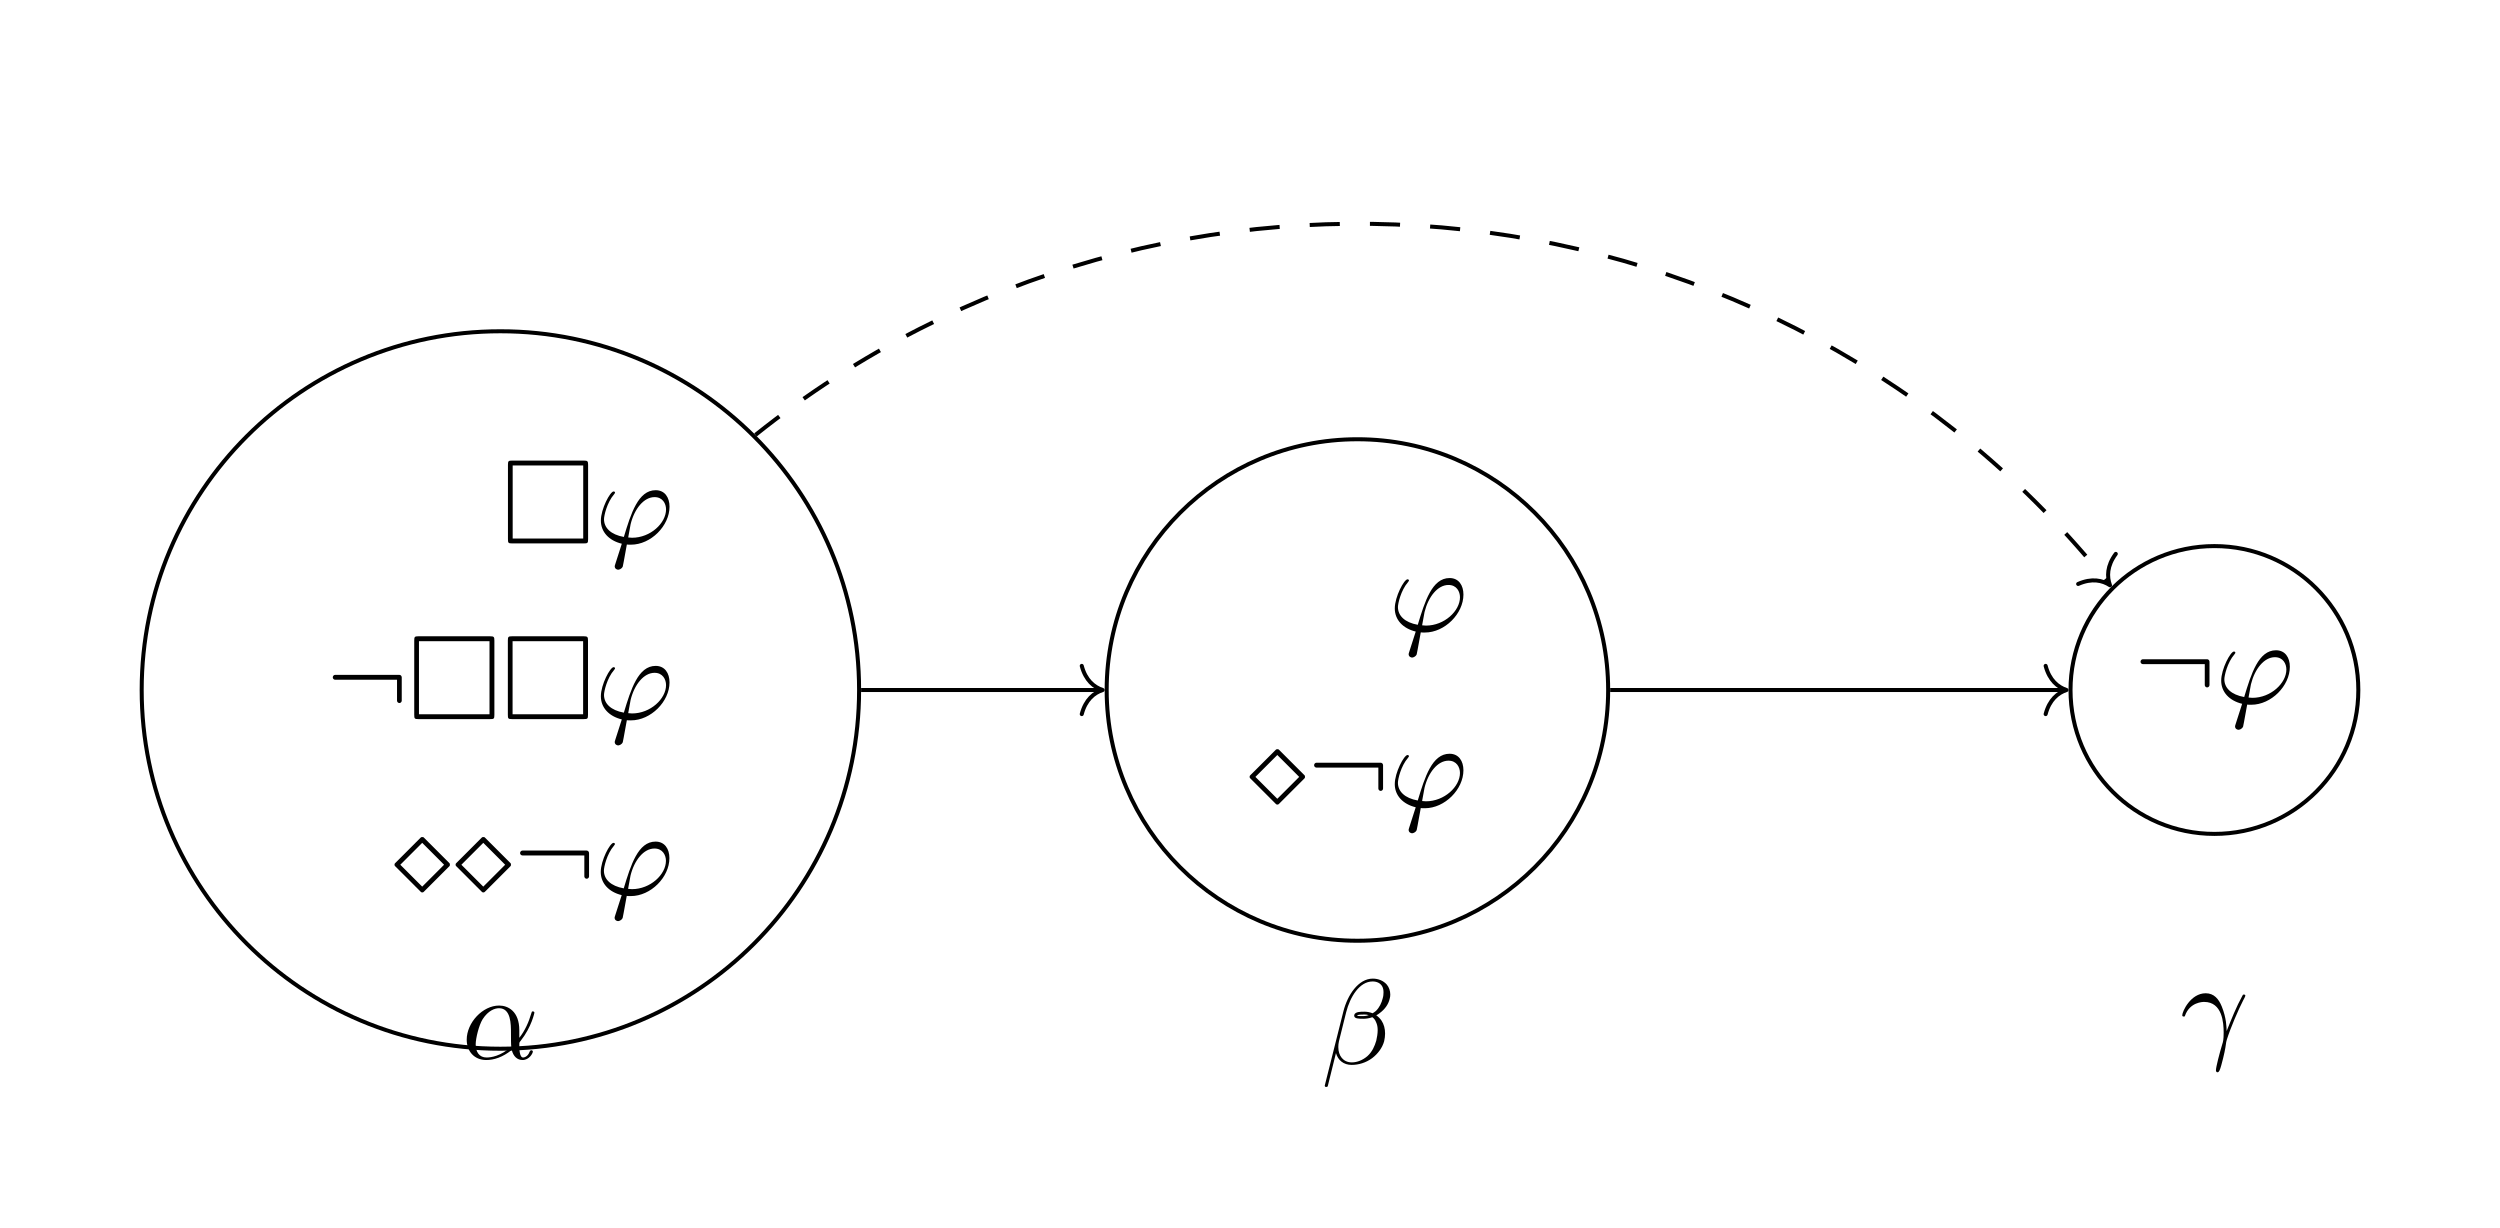
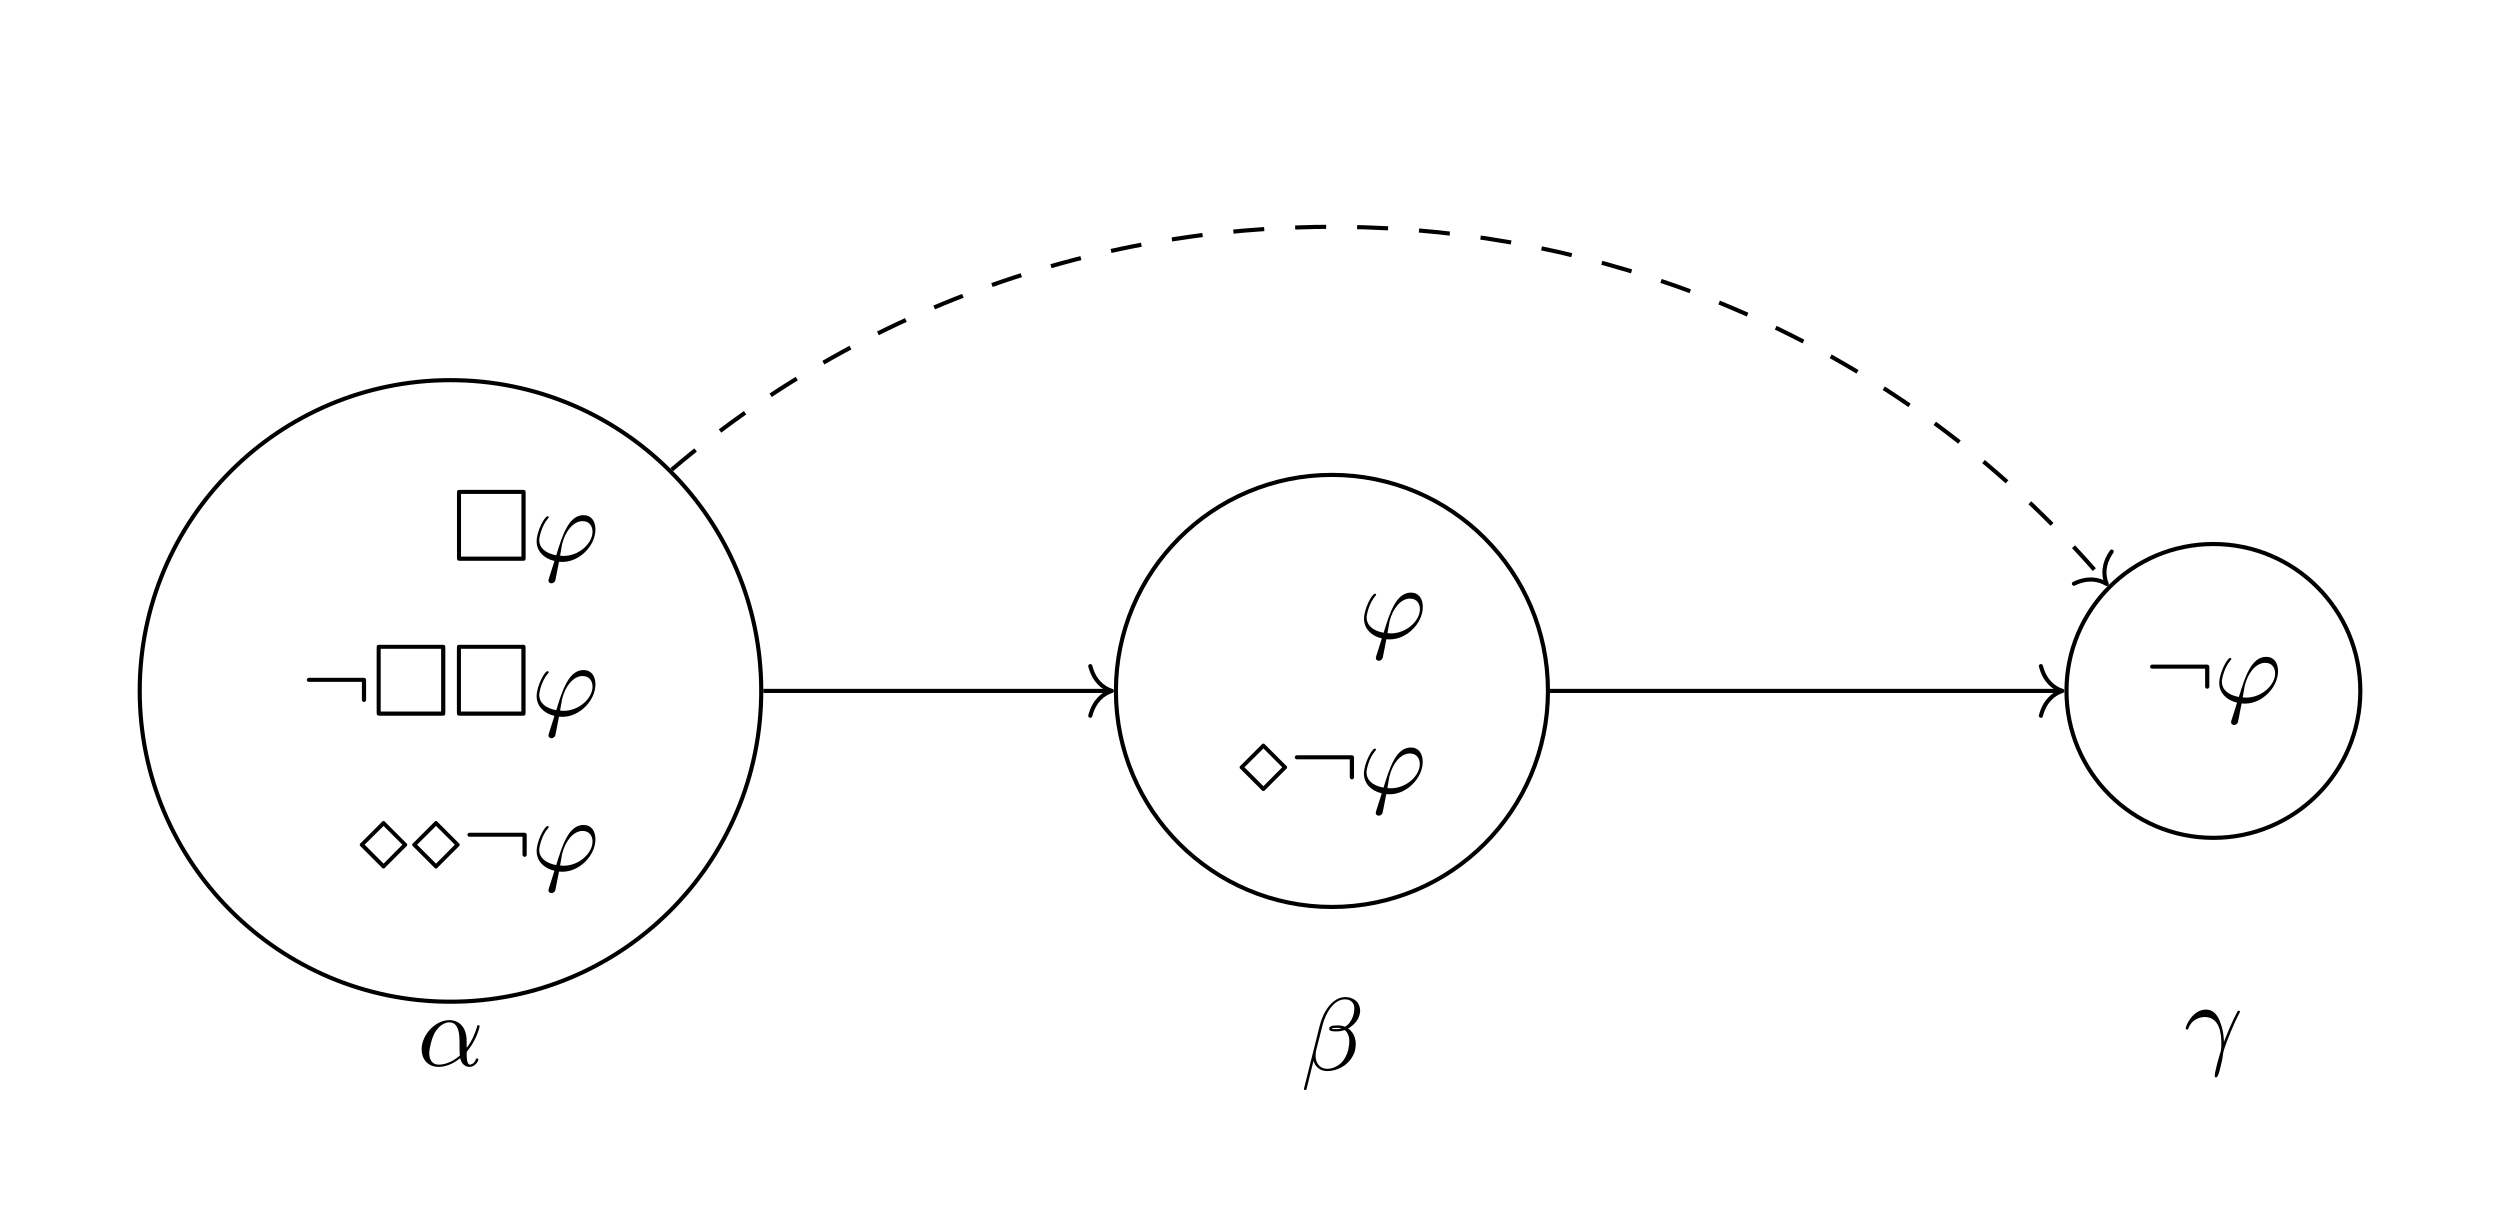
- <svg xmlns="http://www.w3.org/2000/svg" xmlns:xlink="http://www.w3.org/1999/xlink" width="248.07" height="121.81" viewBox="0 0 248.07 121.81">
+ <svg xmlns="http://www.w3.org/2000/svg" xmlns:xlink="http://www.w3.org/1999/xlink" width="241.19pt" height="118.44pt" viewBox="0 0 241.19 118.44" version="1.1">
  <defs>
    <g>
-       <g id="glyph-0-0">
-         <path d="M 8.625 -7.797 C 8.625 -8.156 8.578 -8.219 8.203 -8.219 L 1.094 -8.219 C 0.719 -8.219 0.672 -8.172 0.672 -7.797 L 0.672 -0.438 C 0.672 -0.047 0.703 0 1.094 0 L 8.188 0 C 8.578 0 8.625 -0.031 8.625 -0.422 Z M 1.141 -7.734 L 8.141 -7.734 L 8.141 -0.484 L 1.141 -0.484 Z M 1.141 -7.734 " />
-       </g>
-       <g id="glyph-1-0">
-         <path d="M 7.406 -3.641 C 7.406 -4.562 6.938 -5.281 6.031 -5.281 C 4.297 -5.281 3.578 -2.969 2.875 -0.641 C 1.578 -0.875 0.906 -1.547 0.906 -2.406 C 0.906 -2.734 1.188 -4.047 1.906 -4.875 C 2 -4.984 2 -5.031 2 -5.031 C 2 -5.078 1.969 -5.156 1.859 -5.156 C 1.516 -5.156 0.594 -3.422 0.594 -2.266 C 0.594 -1.141 1.391 -0.281 2.672 0.031 L 2.031 2.031 C 1.984 2.188 1.969 2.219 1.969 2.266 C 1.969 2.531 2.203 2.609 2.312 2.609 C 2.375 2.609 2.641 2.562 2.766 2.297 C 2.797 2.203 2.859 1.812 3.172 0.109 C 3.281 0.125 3.375 0.125 3.578 0.125 C 5.562 0.125 7.406 -1.75 7.406 -3.641 Z M 7.062 -3.375 C 7.062 -2.016 5.516 -0.562 3.688 -0.562 C 3.578 -0.562 3.562 -0.562 3.469 -0.578 C 3.328 -0.578 3.312 -0.578 3.312 -0.625 L 3.547 -1.906 C 3.922 -3.438 4.859 -4.594 5.922 -4.594 C 6.734 -4.594 7.062 -3.938 7.062 -3.375 Z M 7.062 -3.375 " />
-       </g>
-       <g id="glyph-1-1">
-         <path d="M 7.406 -1.828 L 7.406 -4.141 C 7.406 -4.281 7.297 -4.391 7.172 -4.391 L 0.797 -4.391 C 0.672 -4.391 0.562 -4.281 0.562 -4.141 C 0.562 -4.016 0.672 -3.906 0.797 -3.906 L 6.938 -3.906 L 6.938 -1.828 C 6.938 -1.703 7.047 -1.594 7.172 -1.594 C 7.297 -1.594 7.406 -1.703 7.406 -1.828 Z M 7.406 -1.828 " />
-       </g>
-       <g id="glyph-1-2">
-         <path d="M 5.156 -2.984 L 2.984 -0.812 L 0.812 -2.984 L 2.984 -5.156 Z M 5.734 -2.984 C 5.734 -3.062 5.719 -3.125 5.672 -3.156 L 3.156 -5.672 C 3.125 -5.719 3.062 -5.734 2.984 -5.734 C 2.922 -5.734 2.859 -5.719 2.828 -5.672 L 0.312 -3.156 C 0.266 -3.125 0.234 -3.062 0.234 -2.984 C 0.234 -2.922 0.266 -2.859 0.312 -2.828 L 2.828 -0.312 C 2.859 -0.266 2.922 -0.234 2.984 -0.234 C 3.062 -0.234 3.125 -0.266 3.156 -0.312 L 5.672 -2.828 C 5.719 -2.859 5.734 -2.922 5.734 -2.984 Z M 5.734 -2.984 " />
-       </g>
-       <g id="glyph-1-3">
-         <path d="M 7.203 -4.578 C 7.203 -4.578 7.188 -4.703 7.047 -4.703 C 6.938 -4.703 6.938 -4.656 6.875 -4.453 C 6.656 -3.688 6.266 -2.781 5.703 -2.078 L 5.703 -2.828 C 5.703 -4.703 4.594 -5.281 3.703 -5.281 C 2.062 -5.281 0.484 -3.578 0.484 -1.891 C 0.484 -0.781 1.203 0.125 2.422 0.125 C 3.172 0.125 4.047 -0.141 4.953 -0.875 C 5.109 -0.234 5.5 0.125 6.031 0.125 C 6.672 0.125 7.047 -0.531 7.047 -0.719 C 7.047 -0.797 6.969 -0.844 6.891 -0.844 C 6.812 -0.844 6.781 -0.797 6.734 -0.719 C 6.531 -0.125 6.078 -0.125 6.078 -0.125 C 5.703 -0.125 5.703 -1.062 5.703 -1.344 C 5.703 -1.609 5.703 -1.625 5.828 -1.766 C 6.938 -3.172 7.203 -4.578 7.203 -4.578 Z M 4.906 -1.188 C 3.844 -0.266 2.922 -0.125 2.453 -0.125 C 1.734 -0.125 1.375 -0.672 1.375 -1.438 C 1.375 -2.016 1.688 -3.312 2.062 -3.922 C 2.625 -4.797 3.281 -5.016 3.688 -5.016 C 4.875 -5.016 4.875 -3.453 4.875 -2.516 C 4.875 -2.078 4.875 -1.391 4.906 -1.188 Z M 4.906 -1.188 " />
-       </g>
-       <g id="glyph-1-4">
-         <path d="M 6.859 -6.859 C 6.859 -7.234 6.734 -7.578 6.516 -7.844 C 6.188 -8.219 5.688 -8.438 5.125 -8.438 C 3.688 -8.438 2.609 -6.797 2.203 -5.172 L 0.359 2.172 C 0.359 2.266 0.406 2.312 0.484 2.312 L 0.531 2.312 C 0.594 2.312 0.641 2.281 0.656 2.234 L 1.469 -1.047 C 1.672 -0.344 2.219 0.125 3.031 0.125 C 3.719 0.125 4.453 -0.094 5.062 -0.547 C 5.641 -0.984 6.078 -1.594 6.25 -2.219 C 6.312 -2.484 6.344 -2.75 6.344 -2.984 C 6.344 -3.469 6.234 -3.906 5.984 -4.281 C 5.844 -4.484 5.672 -4.656 5.469 -4.797 C 5.594 -4.859 5.719 -4.938 5.828 -5.031 C 6.312 -5.391 6.672 -5.875 6.797 -6.422 C 6.844 -6.578 6.859 -6.719 6.859 -6.859 Z M 6.188 -7.078 C 6.188 -6.891 6.172 -6.688 6.109 -6.484 C 6 -6.031 5.781 -5.562 5.422 -5.219 C 5.312 -5.141 5.219 -5.062 5.109 -5 C 4.859 -5.094 4.594 -5.156 4.297 -5.156 C 3.875 -5.156 3.375 -5.156 3.281 -4.828 C 3.281 -4.812 3.281 -4.75 3.281 -4.75 C 3.281 -4.453 3.766 -4.453 4.188 -4.453 C 4.484 -4.453 4.781 -4.5 5.078 -4.609 C 5.234 -4.5 5.359 -4.344 5.438 -4.141 C 5.562 -3.891 5.609 -3.625 5.609 -3.328 C 5.609 -2.984 5.547 -2.625 5.469 -2.281 C 5.312 -1.734 5.062 -1.172 4.594 -0.75 C 4.141 -0.359 3.578 -0.125 3.047 -0.125 C 2.188 -0.125 1.703 -0.781 1.703 -1.641 C 1.703 -1.828 1.719 -2.016 1.766 -2.219 L 2.484 -5.109 C 2.875 -6.625 3.797 -8.156 5.109 -8.156 C 5.516 -8.156 5.859 -8 6.047 -7.688 C 6.156 -7.5 6.188 -7.297 6.188 -7.078 Z M 4.719 -4.812 C 4.547 -4.75 4.359 -4.719 4.203 -4.719 C 3.938 -4.719 3.562 -4.719 3.578 -4.766 C 3.609 -4.875 4 -4.875 4.297 -4.875 C 4.453 -4.875 4.594 -4.859 4.719 -4.812 Z M 4.719 -4.812 " />
-       </g>
-       <g id="glyph-1-5">
-         <path d="M 6.484 -5.031 C 6.484 -5.156 6.344 -5.156 6.344 -5.156 C 6.312 -5.156 6.234 -5.156 6.203 -5.062 C 5.578 -3.938 5.109 -2.734 4.625 -1.531 C 4.609 -1.906 4.609 -2.812 4.141 -3.969 C 3.844 -4.703 3.375 -5.281 2.547 -5.281 C 1.047 -5.281 0.219 -3.469 0.219 -3.094 C 0.219 -2.969 0.328 -2.969 0.438 -2.969 L 0.484 -3.031 C 0.953 -4.406 2.266 -4.422 2.391 -4.422 C 4.203 -4.422 4.328 -2.328 4.328 -1.391 C 4.328 -0.656 4.266 -0.453 4.188 -0.219 C 3.922 0.656 3.562 2.047 3.562 2.359 C 3.562 2.484 3.625 2.562 3.719 2.562 C 3.875 2.562 3.969 2.312 4.094 1.859 C 4.375 0.844 4.5 0.172 4.547 -0.203 C 4.562 -0.359 4.594 -0.516 4.641 -0.672 C 5.016 -1.859 5.781 -3.641 6.266 -4.578 C 6.344 -4.719 6.484 -4.984 6.484 -5.031 Z M 6.484 -5.031 " />
-       </g>
+       <symbol overflow="visible" id="glyph0-0">
+         <path style="stroke:none;" d="" />
+       </symbol>
+       <symbol overflow="visible" id="glyph0-1">
+         <path style="stroke:none;" d="M 7.188 -6.5 C 7.188 -6.812 7.156 -6.844 6.844 -6.844 L 0.906 -6.844 C 0.594 -6.844 0.562 -6.812 0.562 -6.5 L 0.562 -0.359 C 0.562 -0.047 0.594 0 0.922 0 L 6.828 0 C 7.156 0 7.188 -0.031 7.188 -0.344 Z M 0.953 -6.453 L 6.781 -6.453 L 6.781 -0.406 L 0.953 -0.406 Z M 0.953 -6.453 " />
+       </symbol>
+       <symbol overflow="visible" id="glyph1-0">
+         <path style="stroke:none;" d="" />
+       </symbol>
+       <symbol overflow="visible" id="glyph1-1">
+         <path style="stroke:none;" d="M 6.172 -3.031 C 6.172 -3.812 5.781 -4.406 5.031 -4.406 C 3.594 -4.406 2.984 -2.469 2.391 -0.531 C 1.312 -0.734 0.75 -1.281 0.75 -2 C 0.75 -2.281 0.984 -3.375 1.578 -4.062 C 1.672 -4.156 1.672 -4.203 1.672 -4.203 C 1.672 -4.234 1.641 -4.297 1.547 -4.297 C 1.266 -4.297 0.5 -2.844 0.5 -1.891 C 0.5 -0.953 1.156 -0.234 2.219 0.016 L 1.688 1.688 C 1.656 1.828 1.641 1.844 1.641 1.891 C 1.641 2.109 1.828 2.172 1.938 2.172 C 1.984 2.172 2.203 2.141 2.297 1.906 C 2.328 1.828 2.375 1.5 2.656 0.094 C 2.734 0.094 2.812 0.109 2.984 0.109 C 4.641 0.109 6.172 -1.453 6.172 -3.031 Z M 5.891 -2.812 C 5.891 -1.688 4.609 -0.469 3.078 -0.469 C 2.984 -0.469 2.969 -0.469 2.891 -0.484 C 2.766 -0.484 2.766 -0.484 2.766 -0.516 L 2.953 -1.594 C 3.266 -2.875 4.047 -3.828 4.938 -3.828 C 5.625 -3.828 5.891 -3.297 5.891 -2.812 Z M 5.891 -2.812 " />
+       </symbol>
+       <symbol overflow="visible" id="glyph1-2">
+         <path style="stroke:none;" d="M 6.188 -1.531 L 6.188 -3.453 C 6.188 -3.562 6.094 -3.656 5.984 -3.656 L 0.672 -3.656 C 0.562 -3.656 0.469 -3.562 0.469 -3.453 C 0.469 -3.344 0.562 -3.266 0.672 -3.266 L 5.781 -3.266 L 5.781 -1.531 C 5.781 -1.422 5.875 -1.328 5.984 -1.328 C 6.094 -1.328 6.188 -1.422 6.188 -1.531 Z M 6.188 -1.531 " />
+       </symbol>
+       <symbol overflow="visible" id="glyph1-3">
+         <path style="stroke:none;" d="M 4.312 -2.5 L 2.5 -0.672 L 0.672 -2.5 L 2.5 -4.312 Z M 4.781 -2.5 C 4.781 -2.547 4.766 -2.609 4.719 -2.625 L 2.625 -4.719 C 2.609 -4.766 2.547 -4.781 2.5 -4.781 C 2.438 -4.781 2.375 -4.766 2.359 -4.719 L 0.266 -2.625 C 0.219 -2.609 0.203 -2.547 0.203 -2.5 C 0.203 -2.438 0.219 -2.375 0.266 -2.359 L 2.359 -0.266 C 2.375 -0.219 2.438 -0.203 2.5 -0.203 C 2.547 -0.203 2.609 -0.219 2.625 -0.266 L 4.719 -2.359 C 4.766 -2.375 4.781 -2.438 4.781 -2.5 Z M 4.781 -2.5 " />
+       </symbol>
+       <symbol overflow="visible" id="glyph1-4">
+         <path style="stroke:none;" d="M 6 -3.812 C 6 -3.812 5.984 -3.922 5.875 -3.922 C 5.781 -3.922 5.781 -3.891 5.734 -3.703 C 5.547 -3.078 5.219 -2.328 4.75 -1.734 L 4.75 -2.359 C 4.75 -3.922 3.828 -4.406 3.094 -4.406 C 1.719 -4.406 0.406 -2.984 0.406 -1.578 C 0.406 -0.641 1 0.109 2.031 0.109 C 2.656 0.109 3.375 -0.125 4.125 -0.734 C 4.25 -0.203 4.578 0.109 5.031 0.109 C 5.562 0.109 5.875 -0.438 5.875 -0.594 C 5.875 -0.672 5.812 -0.703 5.75 -0.703 C 5.688 -0.703 5.656 -0.672 5.625 -0.594 C 5.438 -0.109 5.062 -0.109 5.062 -0.109 C 4.75 -0.109 4.75 -0.891 4.75 -1.125 C 4.75 -1.328 4.75 -1.359 4.859 -1.469 C 5.797 -2.656 6 -3.812 6 -3.812 Z M 4.094 -0.984 C 3.203 -0.219 2.438 -0.109 2.047 -0.109 C 1.453 -0.109 1.141 -0.562 1.141 -1.203 C 1.141 -1.688 1.406 -2.766 1.719 -3.266 C 2.188 -4 2.734 -4.188 3.078 -4.188 C 4.062 -4.188 4.062 -2.875 4.062 -2.109 C 4.062 -1.734 4.062 -1.156 4.094 -0.984 Z M 4.094 -0.984 " />
+       </symbol>
+       <symbol overflow="visible" id="glyph1-5">
+         <path style="stroke:none;" d="M 5.719 -5.719 C 5.719 -6.031 5.609 -6.312 5.438 -6.547 C 5.156 -6.859 4.75 -7.031 4.281 -7.031 C 3.078 -7.031 2.172 -5.672 1.828 -4.312 L 0.297 1.812 C 0.297 1.891 0.344 1.938 0.406 1.938 L 0.453 1.938 C 0.5 1.938 0.531 1.906 0.547 1.859 L 1.219 -0.875 C 1.391 -0.297 1.859 0.109 2.531 0.109 C 3.094 0.109 3.703 -0.078 4.234 -0.453 C 4.703 -0.812 5.078 -1.328 5.219 -1.859 C 5.266 -2.078 5.297 -2.297 5.297 -2.5 C 5.297 -2.891 5.188 -3.266 5 -3.562 C 4.875 -3.734 4.734 -3.891 4.562 -4 C 4.672 -4.062 4.766 -4.109 4.859 -4.203 C 5.266 -4.5 5.562 -4.906 5.672 -5.359 C 5.703 -5.484 5.719 -5.609 5.719 -5.719 Z M 5.156 -5.906 C 5.156 -5.734 5.141 -5.578 5.094 -5.406 C 5 -5.031 4.828 -4.641 4.516 -4.359 C 4.438 -4.281 4.344 -4.219 4.25 -4.172 C 4.062 -4.25 3.828 -4.297 3.594 -4.297 C 3.234 -4.297 2.812 -4.297 2.734 -4.031 C 2.734 -4 2.734 -3.953 2.734 -3.953 C 2.734 -3.719 3.141 -3.719 3.484 -3.719 C 3.734 -3.719 3.984 -3.766 4.234 -3.844 C 4.359 -3.75 4.469 -3.625 4.531 -3.453 C 4.641 -3.25 4.672 -3.016 4.672 -2.766 C 4.672 -2.5 4.625 -2.188 4.562 -1.906 C 4.438 -1.453 4.219 -0.984 3.828 -0.625 C 3.453 -0.297 2.984 -0.109 2.547 -0.109 C 1.828 -0.109 1.422 -0.656 1.422 -1.359 C 1.422 -1.531 1.438 -1.688 1.469 -1.859 L 2.078 -4.266 C 2.391 -5.516 3.172 -6.812 4.266 -6.812 C 4.609 -6.812 4.891 -6.672 5.047 -6.406 C 5.141 -6.266 5.156 -6.094 5.156 -5.906 Z M 3.938 -4.016 C 3.781 -3.969 3.641 -3.938 3.5 -3.938 C 3.281 -3.938 2.969 -3.938 2.984 -3.984 C 3.016 -4.062 3.344 -4.062 3.578 -4.062 C 3.703 -4.062 3.828 -4.047 3.938 -4.016 Z M 3.938 -4.016 " />
+       </symbol>
+       <symbol overflow="visible" id="glyph1-6">
+         <path style="stroke:none;" d="M 5.406 -4.203 C 5.406 -4.297 5.297 -4.297 5.297 -4.297 C 5.266 -4.297 5.203 -4.297 5.172 -4.234 C 4.656 -3.281 4.25 -2.281 3.859 -1.281 C 3.844 -1.578 3.844 -2.344 3.453 -3.312 C 3.203 -3.922 2.812 -4.406 2.125 -4.406 C 0.875 -4.406 0.172 -2.891 0.172 -2.578 C 0.172 -2.484 0.266 -2.484 0.375 -2.484 L 0.406 -2.531 C 0.797 -3.672 1.891 -3.688 2 -3.688 C 3.5 -3.688 3.609 -1.938 3.609 -1.156 C 3.609 -0.547 3.562 -0.375 3.484 -0.172 C 3.266 0.547 2.969 1.703 2.969 1.969 C 2.969 2.078 3.016 2.141 3.094 2.141 C 3.234 2.141 3.312 1.922 3.422 1.547 C 3.656 0.703 3.75 0.141 3.781 -0.172 C 3.812 -0.297 3.828 -0.422 3.875 -0.562 C 4.188 -1.547 4.828 -3.031 5.219 -3.812 C 5.297 -3.938 5.406 -4.156 5.406 -4.203 Z M 5.406 -4.203 " />
+       </symbol>
    </g>
  </defs>
-   <path fill="none" stroke-width="0.399" stroke-linecap="butt" stroke-linejoin="miter" stroke="rgb(0%, 0%, 0%)" stroke-opacity="1" stroke-miterlimit="10" d="M 35.593 -0.002 C 35.593 19.658 19.66 35.596 -0.001 35.596 C -19.657 35.596 -35.594 19.658 -35.594 -0.002 C -35.594 -19.658 -19.657 -35.596 -0.001 -35.596 C 19.66 -35.596 35.593 -19.658 35.593 -0.002 Z M 35.593 -0.002 " transform="matrix(1, 0, 0, -1, 49.653, 68.467)" />
-   <g fill="rgb(0%, 0%, 0%)" fill-opacity="1">
-     <use xlink:href="#glyph-0-0" x="49.731" y="53.922" />
-   </g>
-   <g fill="rgb(0%, 0%, 0%)" fill-opacity="1">
-     <use xlink:href="#glyph-1-0" x="59.029" y="53.922" />
-   </g>
-   <g fill="rgb(0%, 0%, 0%)" fill-opacity="1">
-     <use xlink:href="#glyph-1-1" x="32.458" y="71.356" />
-   </g>
-   <g fill="rgb(0%, 0%, 0%)" fill-opacity="1">
-     <use xlink:href="#glyph-0-0" x="40.432" y="71.356" />
-     <use xlink:href="#glyph-0-0" x="49.721" y="71.356" />
-   </g>
-   <g fill="rgb(0%, 0%, 0%)" fill-opacity="1">
-     <use xlink:href="#glyph-1-0" x="59.029" y="71.356" />
-   </g>
-   <g fill="rgb(0%, 0%, 0%)" fill-opacity="1">
-     <use xlink:href="#glyph-1-2" x="38.909" y="88.791" />
-   </g>
-   <g fill="rgb(0%, 0%, 0%)" fill-opacity="1">
-     <use xlink:href="#glyph-1-2" x="44.97" y="88.791" />
-   </g>
-   <g fill="rgb(0%, 0%, 0%)" fill-opacity="1">
-     <use xlink:href="#glyph-1-1" x="51.044" y="88.791" />
-     <use xlink:href="#glyph-1-0" x="59.018" y="88.791" />
-   </g>
-   <path fill="none" stroke-width="0.399" stroke-linecap="butt" stroke-linejoin="miter" stroke="rgb(0%, 0%, 0%)" stroke-opacity="1" stroke-miterlimit="10" d="M 109.921 -0.002 C 109.921 13.74 98.781 24.881 85.042 24.881 C 71.3 24.881 60.16 13.74 60.16 -0.002 C 60.16 -13.744 71.3 -24.881 85.042 -24.881 C 98.781 -24.881 109.921 -13.744 109.921 -0.002 Z M 109.921 -0.002 " transform="matrix(1, 0, 0, -1, 49.653, 68.467)" />
-   <g fill="rgb(0%, 0%, 0%)" fill-opacity="1">
-     <use xlink:href="#glyph-1-0" x="137.808" y="62.639" />
-   </g>
-   <g fill="rgb(0%, 0%, 0%)" fill-opacity="1">
-     <use xlink:href="#glyph-1-2" x="123.76" y="80.074" />
-   </g>
-   <g fill="rgb(0%, 0%, 0%)" fill-opacity="1">
-     <use xlink:href="#glyph-1-1" x="129.833" y="80.074" />
-     <use xlink:href="#glyph-1-0" x="137.807" y="80.074" />
-   </g>
-   <path fill="none" stroke-width="0.399" stroke-linecap="butt" stroke-linejoin="miter" stroke="rgb(0%, 0%, 0%)" stroke-opacity="1" stroke-miterlimit="10" d="M 184.359 -0.002 C 184.359 7.885 177.968 14.28 170.081 14.28 C 162.195 14.28 155.8 7.885 155.8 -0.002 C 155.8 -7.888 162.195 -14.279 170.081 -14.279 C 177.968 -14.279 184.359 -7.888 184.359 -0.002 Z M 184.359 -0.002 " transform="matrix(1, 0, 0, -1, 49.653, 68.467)" />
-   <g fill="rgb(0%, 0%, 0%)" fill-opacity="1">
-     <use xlink:href="#glyph-1-1" x="211.837" y="69.806" />
-     <use xlink:href="#glyph-1-0" x="219.811" y="69.806" />
-   </g>
-   <path fill="none" stroke-width="0.399" stroke-linecap="butt" stroke-linejoin="miter" stroke="rgb(0%, 0%, 0%)" stroke-opacity="1" stroke-miterlimit="10" d="M 35.792 -0.002 L 59.562 -0.002 " transform="matrix(1, 0, 0, -1, 49.653, 68.467)" />
-   <path fill="none" stroke-width="0.399" stroke-linecap="round" stroke-linejoin="round" stroke="rgb(0%, 0%, 0%)" stroke-opacity="1" stroke-miterlimit="10" d="M -2.073 2.393 C -1.694 0.955 -0.851 0.28 0.001 -0.002 C -0.851 -0.279 -1.694 -0.955 -2.073 -2.392 " transform="matrix(1, 0, 0, -1, 109.4131, 68.467)" />
-   <path fill="none" stroke-width="0.399" stroke-linecap="butt" stroke-linejoin="miter" stroke="rgb(0%, 0%, 0%)" stroke-opacity="1" stroke-miterlimit="10" d="M 110.12 -0.002 L 155.202 -0.002 " transform="matrix(1, 0, 0, -1, 49.653, 68.467)" />
-   <path fill="none" stroke-width="0.399" stroke-linecap="round" stroke-linejoin="round" stroke="rgb(0%, 0%, 0%)" stroke-opacity="1" stroke-miterlimit="10" d="M -2.071 2.393 C -1.692 0.955 -0.849 0.28 -0.001 -0.002 C -0.849 -0.279 -1.692 -0.955 -2.071 -2.392 " transform="matrix(1, 0, 0, -1, 205.0558, 68.467)" />
-   <path fill="none" stroke-width="0.399" stroke-linecap="butt" stroke-linejoin="miter" stroke="rgb(0%, 0%, 0%)" stroke-opacity="1" stroke-dasharray="2.989 2.989" stroke-miterlimit="10" d="M 25.312 25.311 C 66.624 58.303 126.851 51.553 159.593 10.549 " transform="matrix(1, 0, 0, -1, 49.653, 68.467)" />
-   <path fill="none" stroke-width="0.399" stroke-linecap="round" stroke-linejoin="round" stroke="rgb(0%, 0%, 0%)" stroke-opacity="1" stroke-miterlimit="10" d="M -2.074 2.391 C -1.694 0.957 -0.851 0.279 0.001 -0.001 C -0.85 -0.277 -1.693 -0.958 -2.072 -2.39 " transform="matrix(0.62396, 0.78139, 0.78139, -0.62396, 209.3715, 58.07319)" />
-   <g fill="rgb(0%, 0%, 0%)" fill-opacity="1">
-     <use xlink:href="#glyph-1-3" x="45.827" y="105.059" />
-   </g>
-   <g fill="rgb(0%, 0%, 0%)" fill-opacity="1">
-     <use xlink:href="#glyph-1-4" x="131.095" y="105.544" />
-   </g>
-   <g fill="rgb(0%, 0%, 0%)" fill-opacity="1">
-     <use xlink:href="#glyph-1-5" x="216.321" y="103.84" />
+   <g id="surface1">
+     <path style="fill:none;stroke-width:0.399;stroke-linecap:butt;stroke-linejoin:miter;stroke:rgb(0%,0%,0%);stroke-opacity:1;stroke-miterlimit:10;" d="M 29.981 0.002 C 29.981 16.556 16.56 29.982 0.001 29.982 C -16.558 29.982 -29.98 16.556 -29.98 0.002 C -29.98 -16.557 -16.558 -29.983 0.001 -29.983 C 16.56 -29.983 29.981 -16.557 29.981 0.002 Z M 29.981 0.002 " transform="matrix(1,0,0,-1,43.46,66.658)" />
+     <g style="fill:rgb(0%,0%,0%);fill-opacity:1;">
+       <use xlink:href="#glyph0-1" x="43.525" y="54.105" />
+     </g>
+     <g style="fill:rgb(0%,0%,0%);fill-opacity:1;">
+       <use xlink:href="#glyph1-1" x="51.273" y="54.105" />
+     </g>
+     <g style="fill:rgb(0%,0%,0%);fill-opacity:1;">
+       <use xlink:href="#glyph1-2" x="29.131" y="69.049" />
+     </g>
+     <g style="fill:rgb(0%,0%,0%);fill-opacity:1;">
+       <use xlink:href="#glyph0-1" x="35.776" y="69.049" />
+       <use xlink:href="#glyph0-1" x="43.517" y="69.049" />
+     </g>
+     <g style="fill:rgb(0%,0%,0%);fill-opacity:1;">
+       <use xlink:href="#glyph1-1" x="51.273" y="69.049" />
+     </g>
+     <g style="fill:rgb(0%,0%,0%);fill-opacity:1;">
+       <use xlink:href="#glyph1-3" x="34.506" y="83.993" />
+     </g>
+     <g style="fill:rgb(0%,0%,0%);fill-opacity:1;">
+       <use xlink:href="#glyph1-3" x="39.567" y="83.993" />
+     </g>
+     <g style="fill:rgb(0%,0%,0%);fill-opacity:1;">
+       <use xlink:href="#glyph1-2" x="44.628" y="83.993" />
+       <use xlink:href="#glyph1-1" x="51.273" y="83.993" />
+     </g>
+     <path style="fill:none;stroke-width:0.399;stroke-linecap:butt;stroke-linejoin:miter;stroke:rgb(0%,0%,0%);stroke-opacity:1;stroke-miterlimit:10;" d="M 105.88 0.002 C 105.88 11.51 96.552 20.842 85.04 20.842 C 73.532 20.842 64.2 11.51 64.2 0.002 C 64.2 -11.51 73.532 -20.842 85.04 -20.842 C 96.552 -20.842 105.88 -11.51 105.88 0.002 Z M 105.88 0.002 " transform="matrix(1,0,0,-1,43.46,66.658)" />
+     <g style="fill:rgb(0%,0%,0%);fill-opacity:1;">
+       <use xlink:href="#glyph1-1" x="131.096" y="61.577" />
+     </g>
+     <g style="fill:rgb(0%,0%,0%);fill-opacity:1;">
+       <use xlink:href="#glyph1-3" x="119.39" y="76.521" />
+     </g>
+     <g style="fill:rgb(0%,0%,0%);fill-opacity:1;">
+       <use xlink:href="#glyph1-2" x="124.441" y="76.521" />
+       <use xlink:href="#glyph1-1" x="131.086" y="76.521" />
+     </g>
+     <path style="fill:none;stroke-width:0.399;stroke-linecap:butt;stroke-linejoin:miter;stroke:rgb(0%,0%,0%);stroke-opacity:1;stroke-miterlimit:10;" d="M 184.255 0.002 C 184.255 7.826 177.907 14.174 170.079 14.174 C 162.255 14.174 155.907 7.826 155.907 0.002 C 155.907 -7.826 162.255 -14.174 170.079 -14.174 C 177.907 -14.174 184.255 -7.826 184.255 0.002 Z M 184.255 0.002 " transform="matrix(1,0,0,-1,43.46,66.658)" />
+     <g style="fill:rgb(0%,0%,0%);fill-opacity:1;">
+       <use xlink:href="#glyph1-2" x="206.96" y="67.774" />
+       <use xlink:href="#glyph1-1" x="213.605" y="67.774" />
+     </g>
+     <path style="fill:none;stroke-width:0.399;stroke-linecap:butt;stroke-linejoin:miter;stroke:rgb(0%,0%,0%);stroke-opacity:1;stroke-miterlimit:10;" d="M 30.181 0.002 L 63.602 0.002 " transform="matrix(1,0,0,-1,43.46,66.658)" />
+     <path style="fill:none;stroke-width:0.399;stroke-linecap:round;stroke-linejoin:round;stroke:rgb(0%,0%,0%);stroke-opacity:1;stroke-miterlimit:10;" d="M -2.074 2.392 C -1.695 0.955 -0.851 0.279 0 0.002 C -0.851 -0.28 -1.695 -0.955 -2.074 -2.393 " transform="matrix(1,0,0,-1,107.2614,66.658)" />
+     <path style="fill:none;stroke-width:0.399;stroke-linecap:butt;stroke-linejoin:miter;stroke:rgb(0%,0%,0%);stroke-opacity:1;stroke-miterlimit:10;" d="M 106.079 0.002 L 155.31 0.002 " transform="matrix(1,0,0,-1,43.46,66.658)" />
+     <path style="fill:none;stroke-width:0.399;stroke-linecap:round;stroke-linejoin:round;stroke:rgb(0%,0%,0%);stroke-opacity:1;stroke-miterlimit:10;" d="M -2.071 2.392 C -1.696 0.955 -0.852 0.279 -0 0.002 C -0.852 -0.28 -1.696 -0.955 -2.071 -2.393 " transform="matrix(1,0,0,-1,198.969,66.658)" />
+     <path style="fill:none;stroke-width:0.399;stroke-linecap:butt;stroke-linejoin:miter;stroke:rgb(0%,0%,0%);stroke-opacity:1;stroke-dasharray:2.989,2.989;stroke-miterlimit:10;" d="M 21.341 21.342 C 62.661 56.494 124.767 51.482 159.661 10.467 " transform="matrix(1,0,0,-1,43.46,66.658)" />
+     <path style="fill:none;stroke-width:0.399;stroke-linecap:round;stroke-linejoin:round;stroke:rgb(0%,0%,0%);stroke-opacity:1;stroke-miterlimit:10;" d="M -2.073 2.391 C -1.694 0.956 -0.85 0.278 0.001 0.001 C -0.852 -0.279 -1.695 -0.957 -2.073 -2.389 " transform="matrix(0.64795,0.76161,0.76161,-0.64795,203.2488,56.34326)" />
+     <g style="fill:rgb(0%,0%,0%);fill-opacity:1;">
+       <use xlink:href="#glyph1-4" x="40.272" y="102.821" />
+     </g>
+     <g style="fill:rgb(0%,0%,0%);fill-opacity:1;">
+       <use xlink:href="#glyph1-5" x="125.502" y="103.225" />
+     </g>
+     <g style="fill:rgb(0%,0%,0%);fill-opacity:1;">
+       <use xlink:href="#glyph1-6" x="210.697" y="101.805" />
+     </g>
  </g>
</svg>
